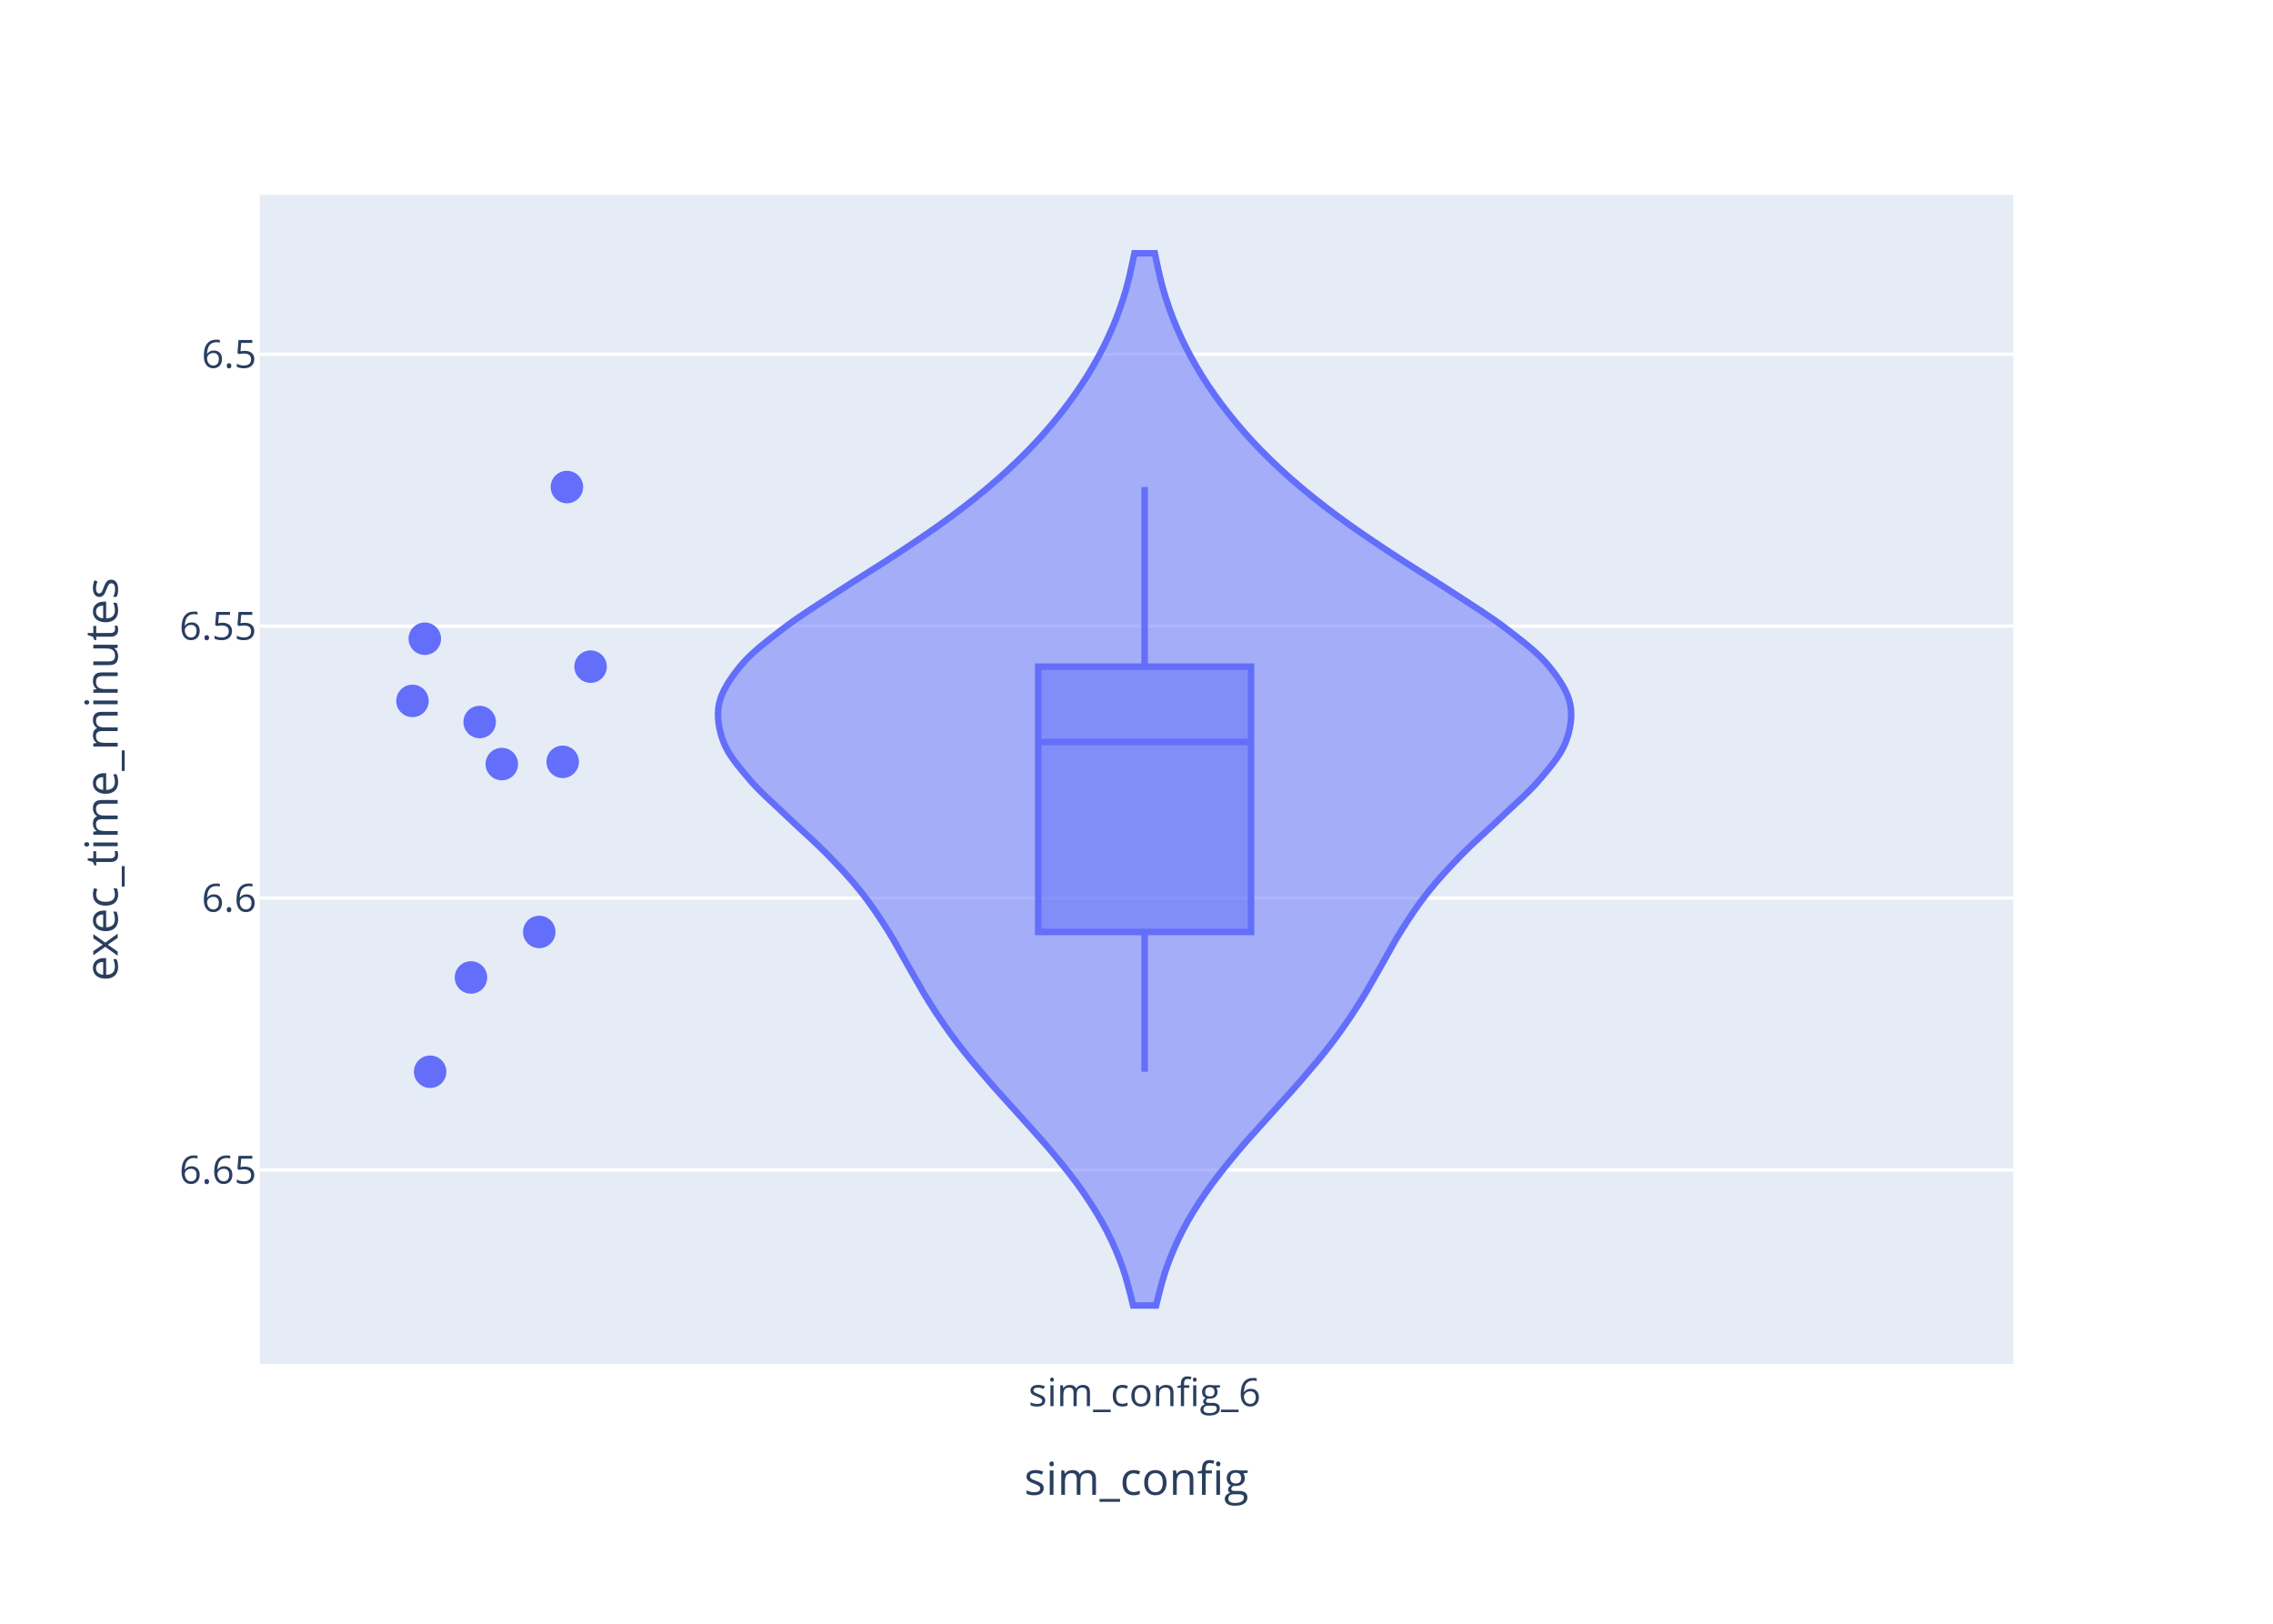
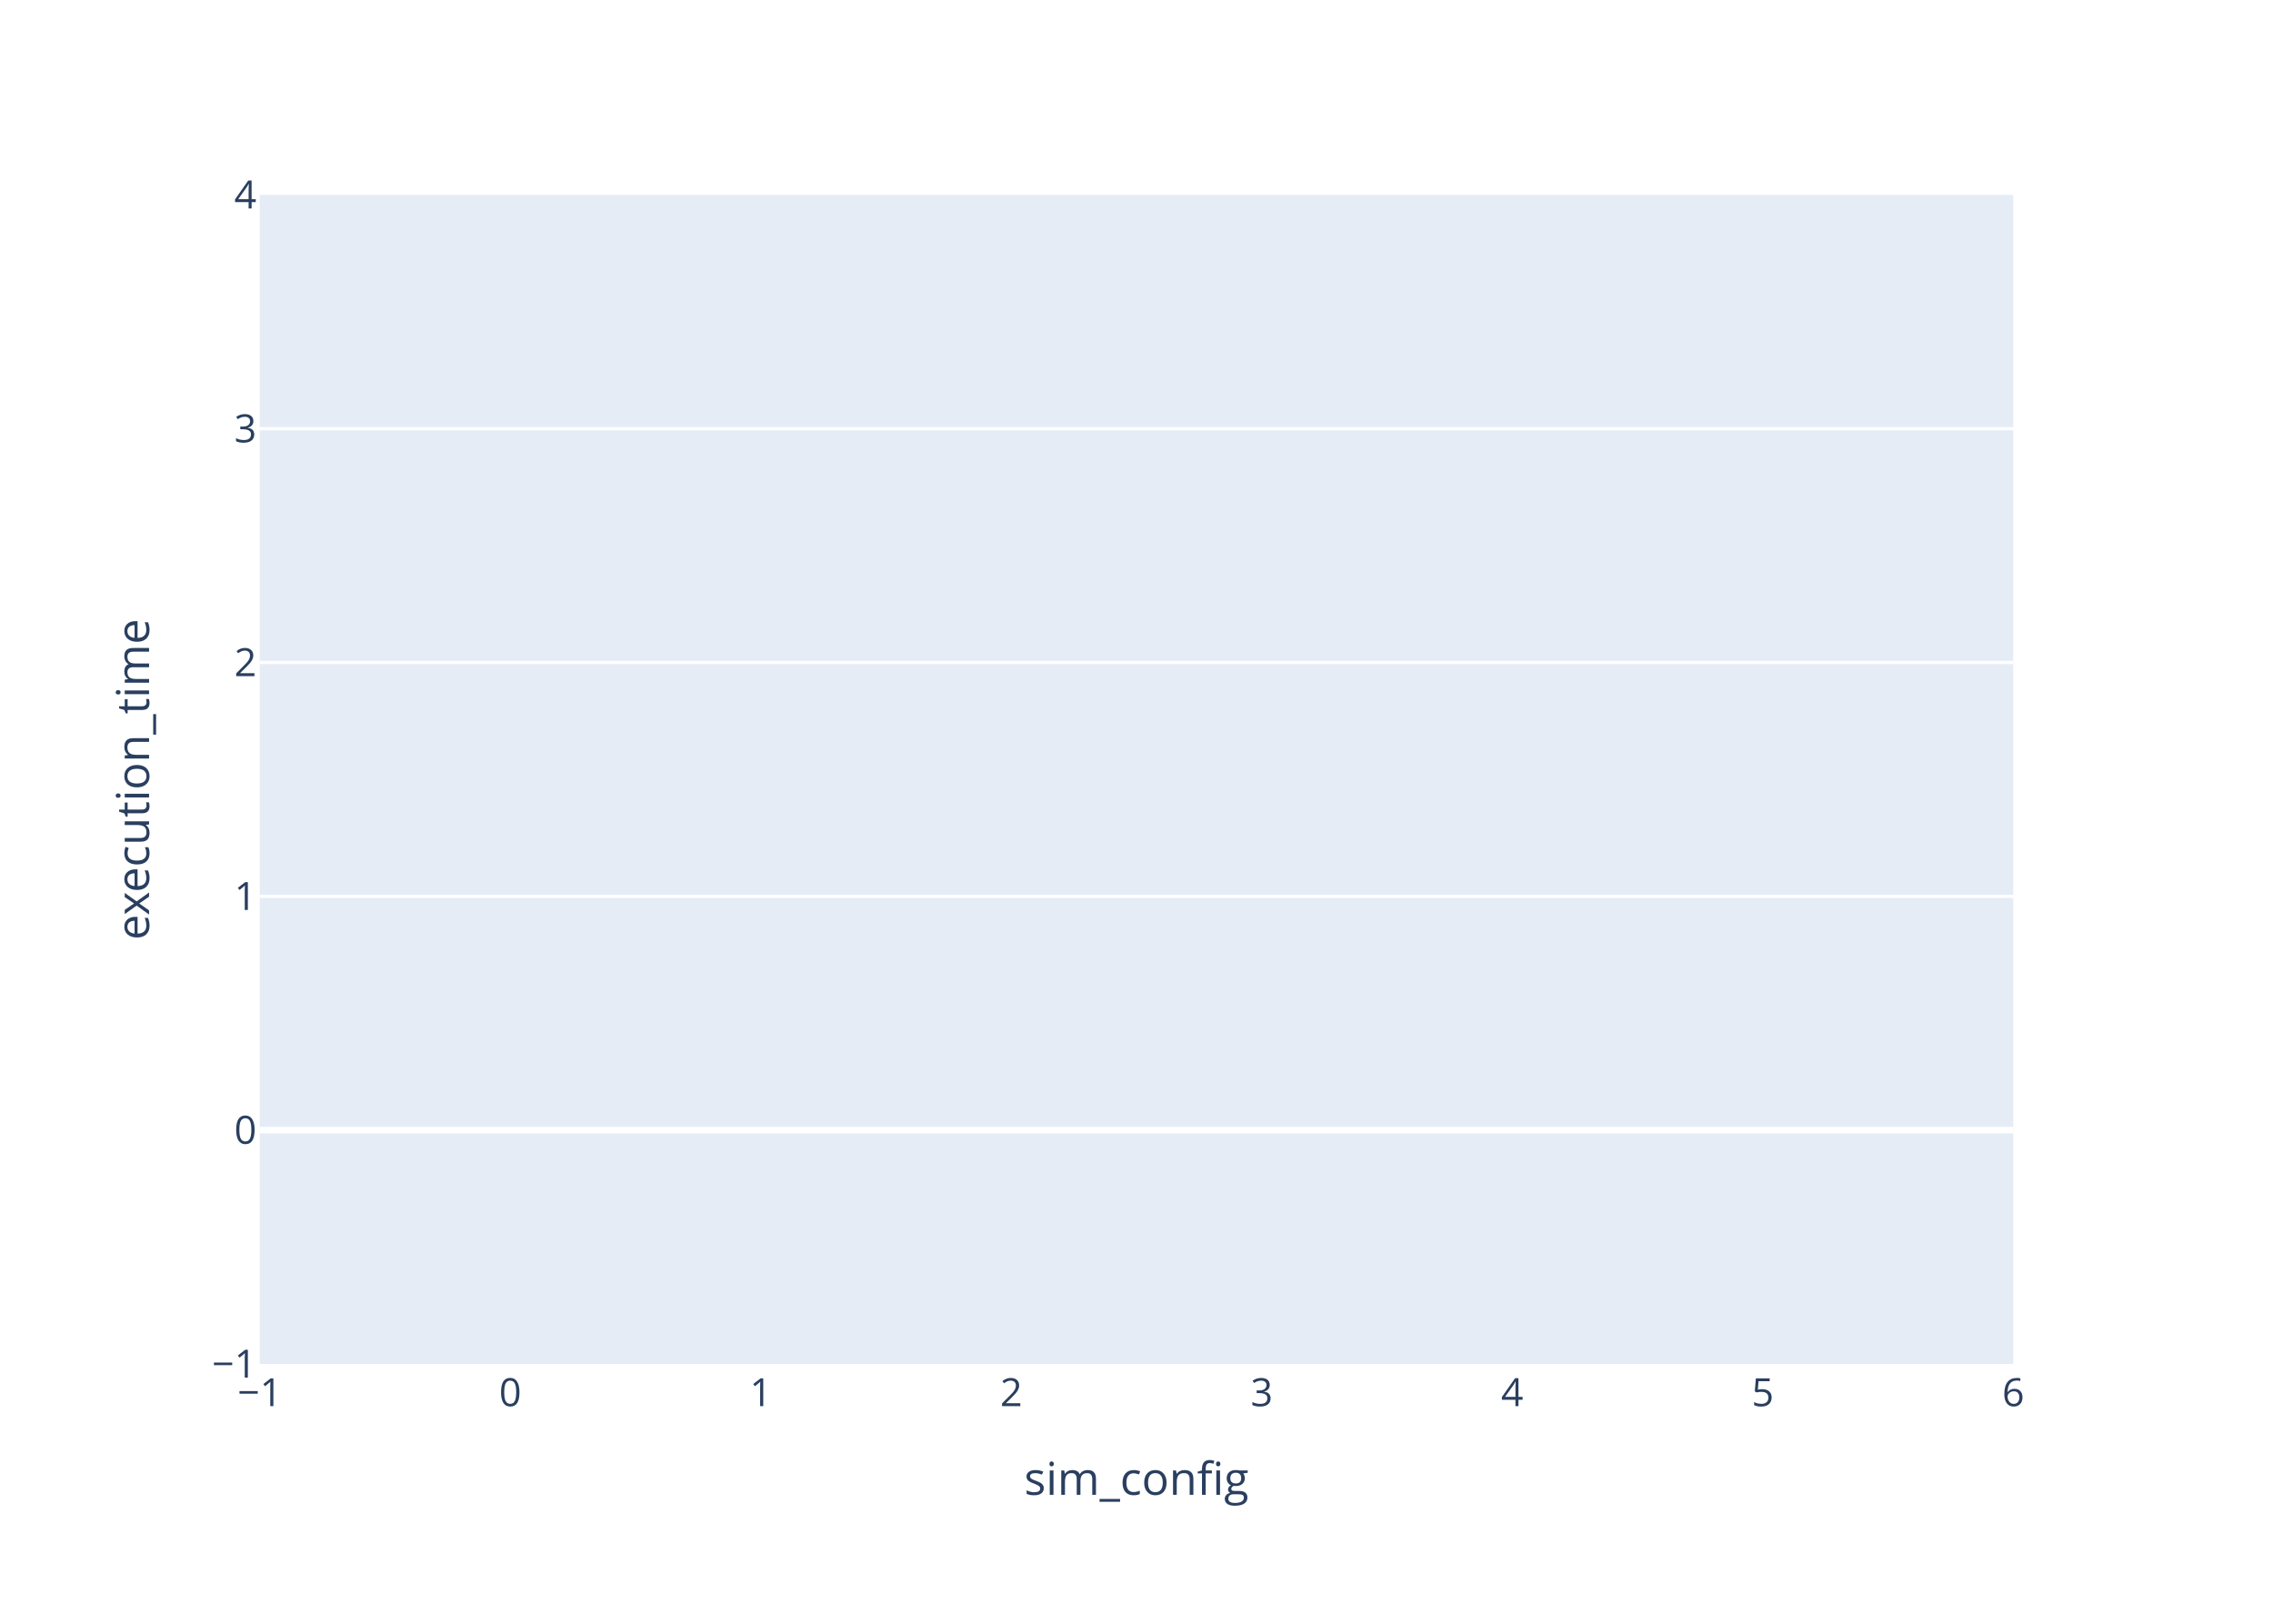
<svg xmlns="http://www.w3.org/2000/svg" class="main-svg" width="700" height="500" style="" viewBox="0 0 700 500">
  <rect x="0" y="0" width="700" height="500" style="fill: rgb(255, 255, 255); fill-opacity: 1;" />
-   <defs id="defs-d088ca">
+   <defs id="defs-ecd736">
    <g class="clips">
-       <clipPath id="clipd088caxyplot" class="plotclip">
+       <clipPath id="clipecd736xyplot" class="plotclip">
        <rect width="540" height="360" />
      </clipPath>
-       <clipPath class="axesclip" id="clipd088cax">
+       <clipPath class="axesclip" id="clipecd736x">
        <rect x="80" y="0" width="540" height="500" />
      </clipPath>
-       <clipPath class="axesclip" id="clipd088cay">
+       <clipPath class="axesclip" id="clipecd736y">
        <rect x="0" y="60" width="700" height="360" />
      </clipPath>
-       <clipPath class="axesclip" id="clipd088caxy">
+       <clipPath class="axesclip" id="clipecd736xy">
        <rect x="80" y="60" width="540" height="360" />
      </clipPath>
    </g>
    <g class="gradients" />
    <g class="patterns" />
  </defs>
  <g class="bglayer">
    <rect class="bg" x="80" y="60" width="540" height="360" style="fill: rgb(229, 236, 246); fill-opacity: 1; stroke-width: 0;" />
  </g>
  <g class="layer-below">
    <g class="imagelayer" />
    <g class="shapelayer" />
  </g>
  <g class="cartesianlayer">
    <g class="subplot xy">
      <g class="layer-subplot">
        <g class="shapelayer" />
        <g class="imagelayer" />
      </g>
      <g class="minor-gridlayer">
        <g class="x" />
        <g class="y" />
      </g>
      <g class="gridlayer">
        <g class="x" />
        <g class="y">
-           <path class="ygrid crisp" transform="translate(0,360.27)" d="M80,0h540" style="stroke: rgb(255, 255, 255); stroke-opacity: 1; stroke-width: 1px;" />
-           <path class="ygrid crisp" transform="translate(0,276.54)" d="M80,0h540" style="stroke: rgb(255, 255, 255); stroke-opacity: 1; stroke-width: 1px;" />
-           <path class="ygrid crisp" transform="translate(0,192.8)" d="M80,0h540" style="stroke: rgb(255, 255, 255); stroke-opacity: 1; stroke-width: 1px;" />
-           <path class="ygrid crisp" transform="translate(0,109.07)" d="M80,0h540" style="stroke: rgb(255, 255, 255); stroke-opacity: 1; stroke-width: 1px;" />
+           <path class="ygrid crisp" transform="translate(0,276)" d="M80,0h540" style="stroke: rgb(255, 255, 255); stroke-opacity: 1; stroke-width: 1px;" />
+           <path class="ygrid crisp" transform="translate(0,204)" d="M80,0h540" style="stroke: rgb(255, 255, 255); stroke-opacity: 1; stroke-width: 1px;" />
+           <path class="ygrid crisp" transform="translate(0,132)" d="M80,0h540" style="stroke: rgb(255, 255, 255); stroke-opacity: 1; stroke-width: 1px;" />
        </g>
      </g>
-       <g class="zerolinelayer" />
+       <g class="zerolinelayer">
+         <path class="yzl zl crisp" transform="translate(0,348)" d="M80,0h540" style="stroke: rgb(255, 255, 255); stroke-opacity: 1; stroke-width: 2px;" />
+       </g>
      <g class="layer-between">
        <g class="shapelayer" />
        <g class="imagelayer" />
      </g>
      <path class="xlines-below" />
      <path class="ylines-below" />
      <g class="overlines-below" />
      <g class="xaxislayer-below" />
      <g class="yaxislayer-below" />
      <g class="overaxes-below" />
-       <g class="plot" transform="translate(80,60)" clip-path="url(#clipd088caxyplot)">
-         <g class="violinlayer mlayer">
-           <g class="trace violins" style="opacity: 1;">
-             <path class="violin" d="M275.64,18Q277.22,25.75 278.35,29.57C279.5,33.46 280.87,37.33 282.51,41.14C284.19,45.05 286.14,48.92 288.34,52.71C290.62,56.64 293.2,60.51 296.02,64.29C298.96,68.23 302.18,72.09 305.67,75.86C309.34,79.82 313.33,83.67 317.58,87.43C322.07,91.4 326.94,95.23 332,99C337.32,102.96 343.05,106.76 348.79,110.57C354.68,114.48 360.96,118.25 366.89,122.14C372.7,125.96 378.81,129.68 384.02,133.71C388.82,137.42 393.79,141.12 397.14,145.29C400.06,148.91 402.78,152.87 403.57,156.86C404.31,160.6 403.61,164.74 402.22,168.43C400.69,172.49 397.34,176.29 394.21,180C390.82,184.02 386.41,187.73 382.43,191.57C378.41,195.45 374.03,199.2 370.19,203.14C366.5,206.92 362.91,210.75 359.77,214.71C356.78,218.48 354.2,222.38 351.72,226.29C349.31,230.1 347.31,234.01 345.08,237.86C342.84,241.72 340.74,245.62 338.31,249.43C335.82,253.34 333.16,257.2 330.29,261C327.33,264.92 324.06,268.75 320.78,272.57C317.44,276.46 313.84,280.28 310.41,284.14C306.99,287.99 303.45,291.8 300.23,295.71C297.09,299.52 294,303.36 291.3,307.29C288.7,311.08 286.29,314.93 284.25,318.86C282.29,322.65 280.62,326.52 279.24,330.43Q277.9,334.24 276.04,342L268.96,342Q267.1,334.24 265.76,330.43C264.38,326.52 262.71,322.65 260.75,318.86C258.71,314.93 256.3,311.08 253.7,307.29C251,303.36 247.91,299.52 244.77,295.71C241.55,291.8 238.01,287.99 234.59,284.14C231.16,280.28 227.56,276.46 224.22,272.57C220.94,268.75 217.67,264.92 214.71,261C211.84,257.2 209.18,253.34 206.69,249.43C204.26,245.62 202.16,241.72 199.92,237.86C197.69,234.01 195.69,230.1 193.28,226.29C190.8,222.38 188.22,218.48 185.23,214.71C182.09,210.75 178.5,206.92 174.81,203.14C170.97,199.2 166.59,195.45 162.57,191.57C158.59,187.73 154.18,184.02 150.79,180C147.66,176.29 144.31,172.49 142.78,168.43C141.39,164.74 140.68,160.6 141.42,156.86C142.21,152.87 144.94,148.91 147.86,145.29C151.21,141.12 156.18,137.42 160.98,133.71C166.19,129.68 172.3,125.96 178.11,122.14C184.04,118.25 190.32,114.48 196.21,110.57C201.95,106.76 207.68,102.96 213,99C218.06,95.23 222.93,91.4 227.42,87.43C231.67,83.67 235.66,79.82 239.33,75.86C242.82,72.09 246.04,68.23 248.98,64.29C251.8,60.51 254.38,56.64 256.66,52.71C258.86,48.92 260.81,45.05 262.49,41.14C264.13,37.33 265.5,33.46 266.65,29.57Q267.78,25.75 269.36,18Z" style="vector-effect: none; stroke-width: 2px; stroke: rgb(99, 110, 250); stroke-opacity: 1; fill: rgb(99, 110, 250); fill-opacity: 0.5;" />
-             <path class="box" d="M239.73,168.46H305.27M239.73,145.28H305.27V226.98H239.73ZM272.5,145.28V89.98M272.5,226.98V270.02" style="vector-effect: non-scaling-stroke; stroke-width: 2px; stroke: rgb(99, 110, 250); stroke-opacity: 1; fill: rgb(99, 110, 250); fill-opacity: 0.5;" />
-             <g class="points">
-               <path class="point" transform="translate(94.59,89.98)" d="M5,0A5,5 0 1,1 0,-5A5,5 0 0,1 5,0Z" style="opacity: 1; stroke-width: 0px; fill: rgb(99, 110, 250); fill-opacity: 1;" />
-               <path class="point" transform="translate(50.82,136.68)" d="M5,0A5,5 0 1,1 0,-5A5,5 0 0,1 5,0Z" style="opacity: 1; stroke-width: 0px; fill: rgb(99, 110, 250); fill-opacity: 1;" />
-               <path class="point" transform="translate(101.88,145.28)" d="M5,0A5,5 0 1,1 0,-5A5,5 0 0,1 5,0Z" style="opacity: 1; stroke-width: 0px; fill: rgb(99, 110, 250); fill-opacity: 1;" />
-               <path class="point" transform="translate(47.02,155.83)" d="M5,0A5,5 0 1,1 0,-5A5,5 0 0,1 5,0Z" style="opacity: 1; stroke-width: 0px; fill: rgb(99, 110, 250); fill-opacity: 1;" />
-               <path class="point" transform="translate(67.72,162.33)" d="M5,0A5,5 0 1,1 0,-5A5,5 0 0,1 5,0Z" style="opacity: 1; stroke-width: 0px; fill: rgb(99, 110, 250); fill-opacity: 1;" />
-               <path class="point" transform="translate(93.29,174.59)" d="M5,0A5,5 0 1,1 0,-5A5,5 0 0,1 5,0Z" style="opacity: 1; stroke-width: 0px; fill: rgb(99, 110, 250); fill-opacity: 1;" />
-               <path class="point" transform="translate(74.54,175.28)" d="M5,0A5,5 0 1,1 0,-5A5,5 0 0,1 5,0Z" style="opacity: 1; stroke-width: 0px; fill: rgb(99, 110, 250); fill-opacity: 1;" />
-               <path class="point" transform="translate(86.07,226.98)" d="M5,0A5,5 0 1,1 0,-5A5,5 0 0,1 5,0Z" style="opacity: 1; stroke-width: 0px; fill: rgb(99, 110, 250); fill-opacity: 1;" />
-               <path class="point" transform="translate(65.04,240.99)" d="M5,0A5,5 0 1,1 0,-5A5,5 0 0,1 5,0Z" style="opacity: 1; stroke-width: 0px; fill: rgb(99, 110, 250); fill-opacity: 1;" />
-               <path class="point" transform="translate(52.47,270.02)" d="M5,0A5,5 0 1,1 0,-5A5,5 0 0,1 5,0Z" style="opacity: 1; stroke-width: 0px; fill: rgb(99, 110, 250); fill-opacity: 1;" />
-             </g>
-           </g>
-         </g>
-       </g>
+       <g class="plot" transform="translate(80,60)" clip-path="url(#clipecd736xyplot)" />
      <g class="overplot" />
      <path class="xlines-above crisp" d="M0,0" style="fill: none;" />
      <path class="ylines-above crisp" d="M0,0" style="fill: none;" />
      <g class="overlines-above" />
      <g class="xaxislayer-above">
        <g class="xtick">
-           <text text-anchor="middle" x="0" y="433" transform="translate(352.5,0)" style="font-family: 'Open Sans', verdana, arial, sans-serif; font-size: 12px; fill: rgb(42, 63, 95); fill-opacity: 1; white-space: pre; opacity: 1;">sim_config_6</text>
+           <text text-anchor="middle" x="0" y="433" transform="translate(80,0)" style="font-family: 'Open Sans', verdana, arial, sans-serif; font-size: 12px; fill: rgb(42, 63, 95); fill-opacity: 1; white-space: pre; opacity: 1;">−1</text>
+         </g>
+         <g class="xtick">
+           <text text-anchor="middle" x="0" y="433" style="font-family: 'Open Sans', verdana, arial, sans-serif; font-size: 12px; fill: rgb(42, 63, 95); fill-opacity: 1; white-space: pre; opacity: 1;" transform="translate(157.14,0)">0</text>
+         </g>
+         <g class="xtick">
+           <text text-anchor="middle" x="0" y="433" style="font-family: 'Open Sans', verdana, arial, sans-serif; font-size: 12px; fill: rgb(42, 63, 95); fill-opacity: 1; white-space: pre; opacity: 1;" transform="translate(234.29,0)">1</text>
+         </g>
+         <g class="xtick">
+           <text text-anchor="middle" x="0" y="433" style="font-family: 'Open Sans', verdana, arial, sans-serif; font-size: 12px; fill: rgb(42, 63, 95); fill-opacity: 1; white-space: pre; opacity: 1;" transform="translate(311.43,0)">2</text>
+         </g>
+         <g class="xtick">
+           <text text-anchor="middle" x="0" y="433" style="font-family: 'Open Sans', verdana, arial, sans-serif; font-size: 12px; fill: rgb(42, 63, 95); fill-opacity: 1; white-space: pre; opacity: 1;" transform="translate(388.57,0)">3</text>
+         </g>
+         <g class="xtick">
+           <text text-anchor="middle" x="0" y="433" style="font-family: 'Open Sans', verdana, arial, sans-serif; font-size: 12px; fill: rgb(42, 63, 95); fill-opacity: 1; white-space: pre; opacity: 1;" transform="translate(465.71,0)">4</text>
+         </g>
+         <g class="xtick">
+           <text text-anchor="middle" x="0" y="433" style="font-family: 'Open Sans', verdana, arial, sans-serif; font-size: 12px; fill: rgb(42, 63, 95); fill-opacity: 1; white-space: pre; opacity: 1;" transform="translate(542.86,0)">5</text>
+         </g>
+         <g class="xtick">
+           <text text-anchor="middle" x="0" y="433" style="font-family: 'Open Sans', verdana, arial, sans-serif; font-size: 12px; fill: rgb(42, 63, 95); fill-opacity: 1; white-space: pre; opacity: 1;" transform="translate(620,0)">6</text>
        </g>
      </g>
      <g class="yaxislayer-above">
        <g class="ytick">
-           <text text-anchor="end" x="79" y="4.2" transform="translate(0,360.27)" style="font-family: 'Open Sans', verdana, arial, sans-serif; font-size: 12px; fill: rgb(42, 63, 95); fill-opacity: 1; white-space: pre; opacity: 1;">6.65</text>
+           <text text-anchor="end" x="79" y="4.2" transform="translate(0,420)" style="font-family: 'Open Sans', verdana, arial, sans-serif; font-size: 12px; fill: rgb(42, 63, 95); fill-opacity: 1; white-space: pre; opacity: 1;">−1</text>
        </g>
        <g class="ytick">
-           <text text-anchor="end" x="79" y="4.2" style="font-family: 'Open Sans', verdana, arial, sans-serif; font-size: 12px; fill: rgb(42, 63, 95); fill-opacity: 1; white-space: pre; opacity: 1;" transform="translate(0,276.54)">6.6</text>
+           <text text-anchor="end" x="79" y="4.2" style="font-family: 'Open Sans', verdana, arial, sans-serif; font-size: 12px; fill: rgb(42, 63, 95); fill-opacity: 1; white-space: pre; opacity: 1;" transform="translate(0,348)">0</text>
        </g>
        <g class="ytick">
-           <text text-anchor="end" x="79" y="4.2" style="font-family: 'Open Sans', verdana, arial, sans-serif; font-size: 12px; fill: rgb(42, 63, 95); fill-opacity: 1; white-space: pre; opacity: 1;" transform="translate(0,192.8)">6.55</text>
+           <text text-anchor="end" x="79" y="4.2" style="font-family: 'Open Sans', verdana, arial, sans-serif; font-size: 12px; fill: rgb(42, 63, 95); fill-opacity: 1; white-space: pre; opacity: 1;" transform="translate(0,276)">1</text>
        </g>
        <g class="ytick">
-           <text text-anchor="end" x="79" y="4.2" style="font-family: 'Open Sans', verdana, arial, sans-serif; font-size: 12px; fill: rgb(42, 63, 95); fill-opacity: 1; white-space: pre; opacity: 1;" transform="translate(0,109.07)">6.5</text>
+           <text text-anchor="end" x="79" y="4.2" style="font-family: 'Open Sans', verdana, arial, sans-serif; font-size: 12px; fill: rgb(42, 63, 95); fill-opacity: 1; white-space: pre; opacity: 1;" transform="translate(0,204)">2</text>
+         </g>
+         <g class="ytick">
+           <text text-anchor="end" x="79" y="4.2" style="font-family: 'Open Sans', verdana, arial, sans-serif; font-size: 12px; fill: rgb(42, 63, 95); fill-opacity: 1; white-space: pre; opacity: 1;" transform="translate(0,132)">3</text>
+         </g>
+         <g class="ytick">
+           <text text-anchor="end" x="79" y="4.2" style="font-family: 'Open Sans', verdana, arial, sans-serif; font-size: 12px; fill: rgb(42, 63, 95); fill-opacity: 1; white-space: pre; opacity: 1;" transform="translate(0,60)">4</text>
        </g>
      </g>
      <g class="overaxes-above" />
    </g>
  </g>
  <g class="polarlayer" />
  <g class="smithlayer" />
  <g class="ternarylayer" />
  <g class="geolayer" />
  <g class="funnelarealayer" />
  <g class="pielayer" />
  <g class="iciclelayer" />
  <g class="treemaplayer" />
  <g class="sunburstlayer" />
  <g class="glimages" />
-   <defs id="topdefs-d088ca">
+   <defs id="topdefs-ecd736">
    <g class="clips" />
  </defs>
  <g class="layer-above">
    <g class="imagelayer" />
    <g class="shapelayer" />
  </g>
  <g class="infolayer">
    <g class="g-gtitle" />
    <g class="g-xtitle">
      <text class="xtitle" x="350" y="460.3" text-anchor="middle" style="font-family: 'Open Sans', verdana, arial, sans-serif; font-size: 14px; fill: rgb(42, 63, 95); opacity: 1; white-space: pre;">sim_config</text>
    </g>
    <g class="g-ytitle">
-       <text class="ytitle" transform="rotate(-90,36.24063,240)" x="36.241" y="240" text-anchor="middle" style="font-family: 'Open Sans', verdana, arial, sans-serif; font-size: 14px; fill: rgb(42, 63, 95); opacity: 1; white-space: pre;">exec_time_minutes</text>
+       <text class="ytitle" transform="rotate(-90,45.9125,240)" x="45.913" y="240" text-anchor="middle" style="font-family: 'Open Sans', verdana, arial, sans-serif; font-size: 14px; fill: rgb(42, 63, 95); opacity: 1; white-space: pre;">execution_time</text>
    </g>
  </g>
</svg>
